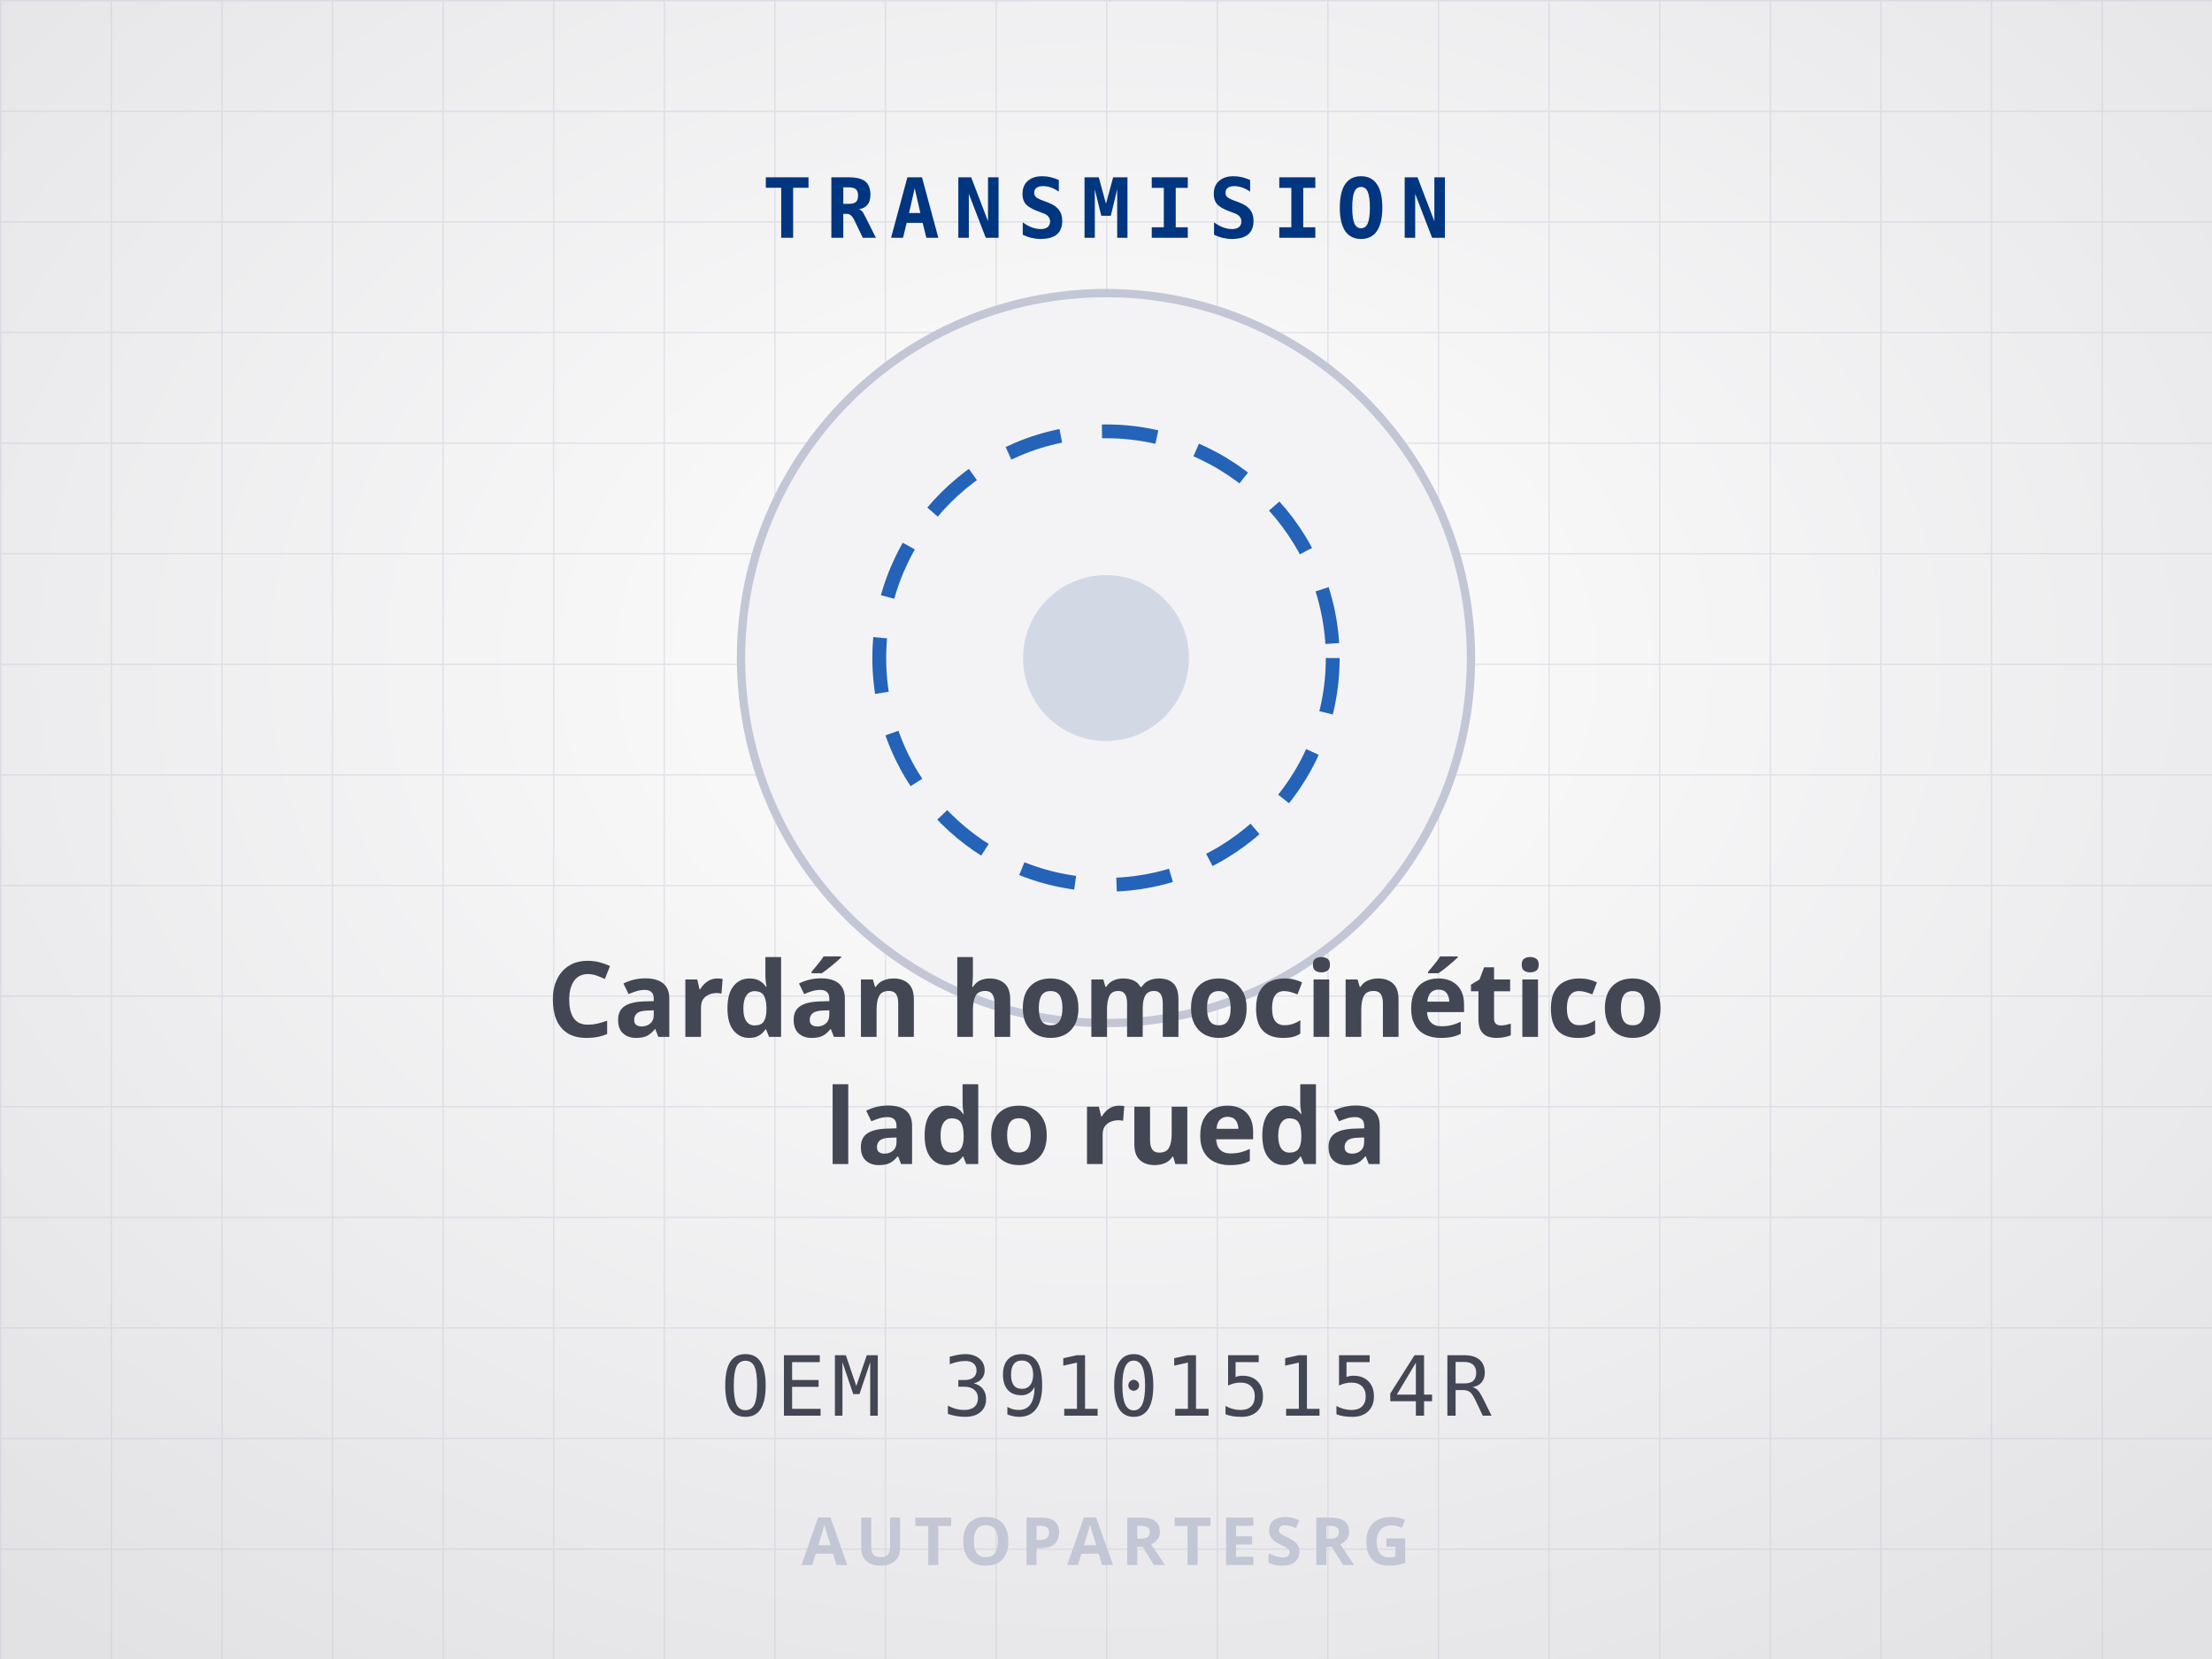
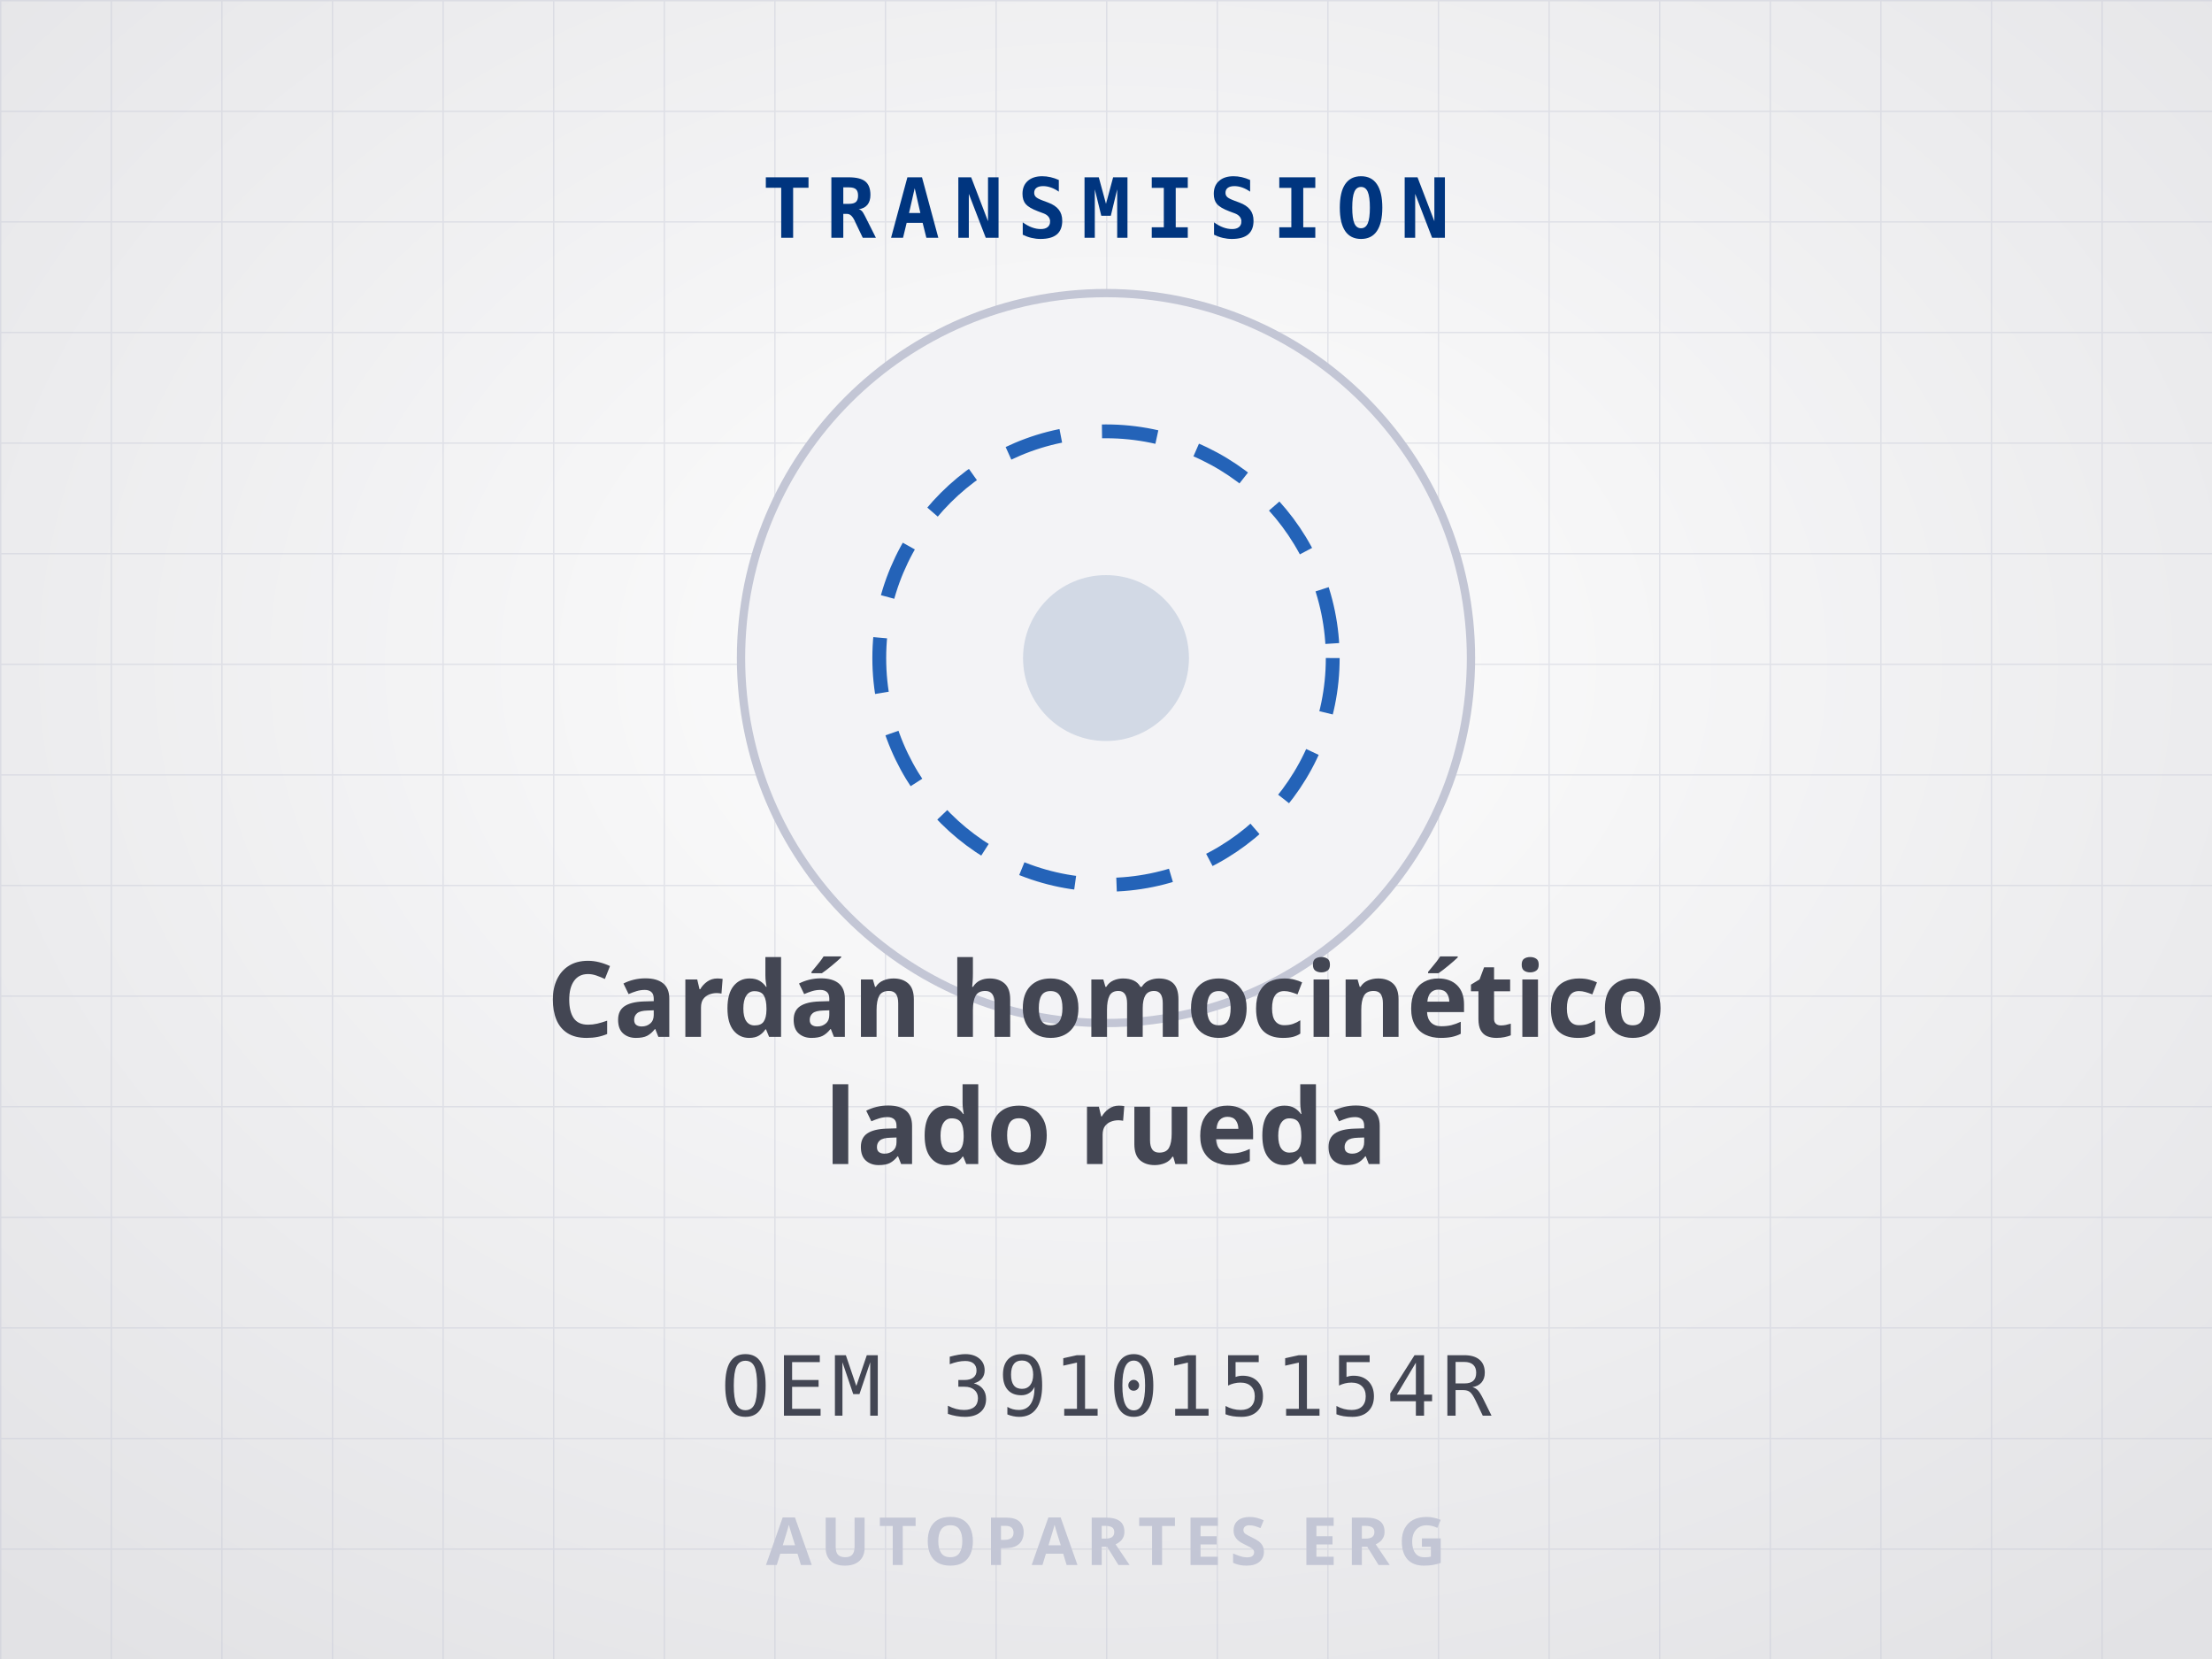
<svg xmlns="http://www.w3.org/2000/svg" viewBox="0 0 800 600" width="800" height="600" role="img">
  <defs>
    <radialGradient id="v" cx="0.5" cy="0.4" r="0.75">
      <stop offset="0" stop-color="#ffffff" />
      <stop offset="1" stop-color="#e2e2e5" />
    </radialGradient>
    <pattern id="r" width="40" height="40" patternUnits="userSpaceOnUse">
      <path d="M40 0H0V40" fill="none" stroke="#c3c6d5" stroke-opacity="0.4" stroke-width="1" />
    </pattern>
  </defs>
  <rect width="800" height="600" fill="url(#v)" />
  <rect width="800" height="600" fill="url(#r)" />
  <circle cx="400" cy="238" r="132" fill="#f3f3f6" stroke="#c3c6d5" stroke-width="3" />
  <circle cx="400" cy="238" r="82" fill="none" stroke="#004aad" stroke-width="5" stroke-dasharray="20 15" stroke-opacity="0.85" />
  <circle cx="400" cy="238" r="30" fill="#00357f" fill-opacity="0.14" />
  <text x="400" y="86" text-anchor="middle" font-family="'JetBrains Mono',ui-monospace,monospace" font-size="30" font-weight="700" fill="#00357f" letter-spacing="5">TRANSMISION</text>
  <text x="400" y="375" text-anchor="middle" font-family="'Hanken Grotesk',system-ui,sans-serif" font-size="38" font-weight="600" fill="#434653">Cardán homocinético</text>
  <text x="400" y="421" text-anchor="middle" font-family="'Hanken Grotesk',system-ui,sans-serif" font-size="38" font-weight="600" fill="#434653">lado rueda</text>
  <text x="400" y="512" text-anchor="middle" font-family="'JetBrains Mono',ui-monospace,monospace" font-size="30" fill="#434653" letter-spacing="2">OEM 391015154R</text>
-   <text x="400" y="566" text-anchor="middle" font-family="'Hanken Grotesk',system-ui,sans-serif" font-size="24" font-weight="700" fill="#c3c6d5" letter-spacing="3">AUTOPARTESRG</text>
+   <text x="400" y="566" text-anchor="middle" font-family="'Hanken Grotesk',system-ui,sans-serif" font-size="24" font-weight="700" fill="#c3c6d5" letter-spacing="3">AUTOPARTES ERG</text>
</svg>
